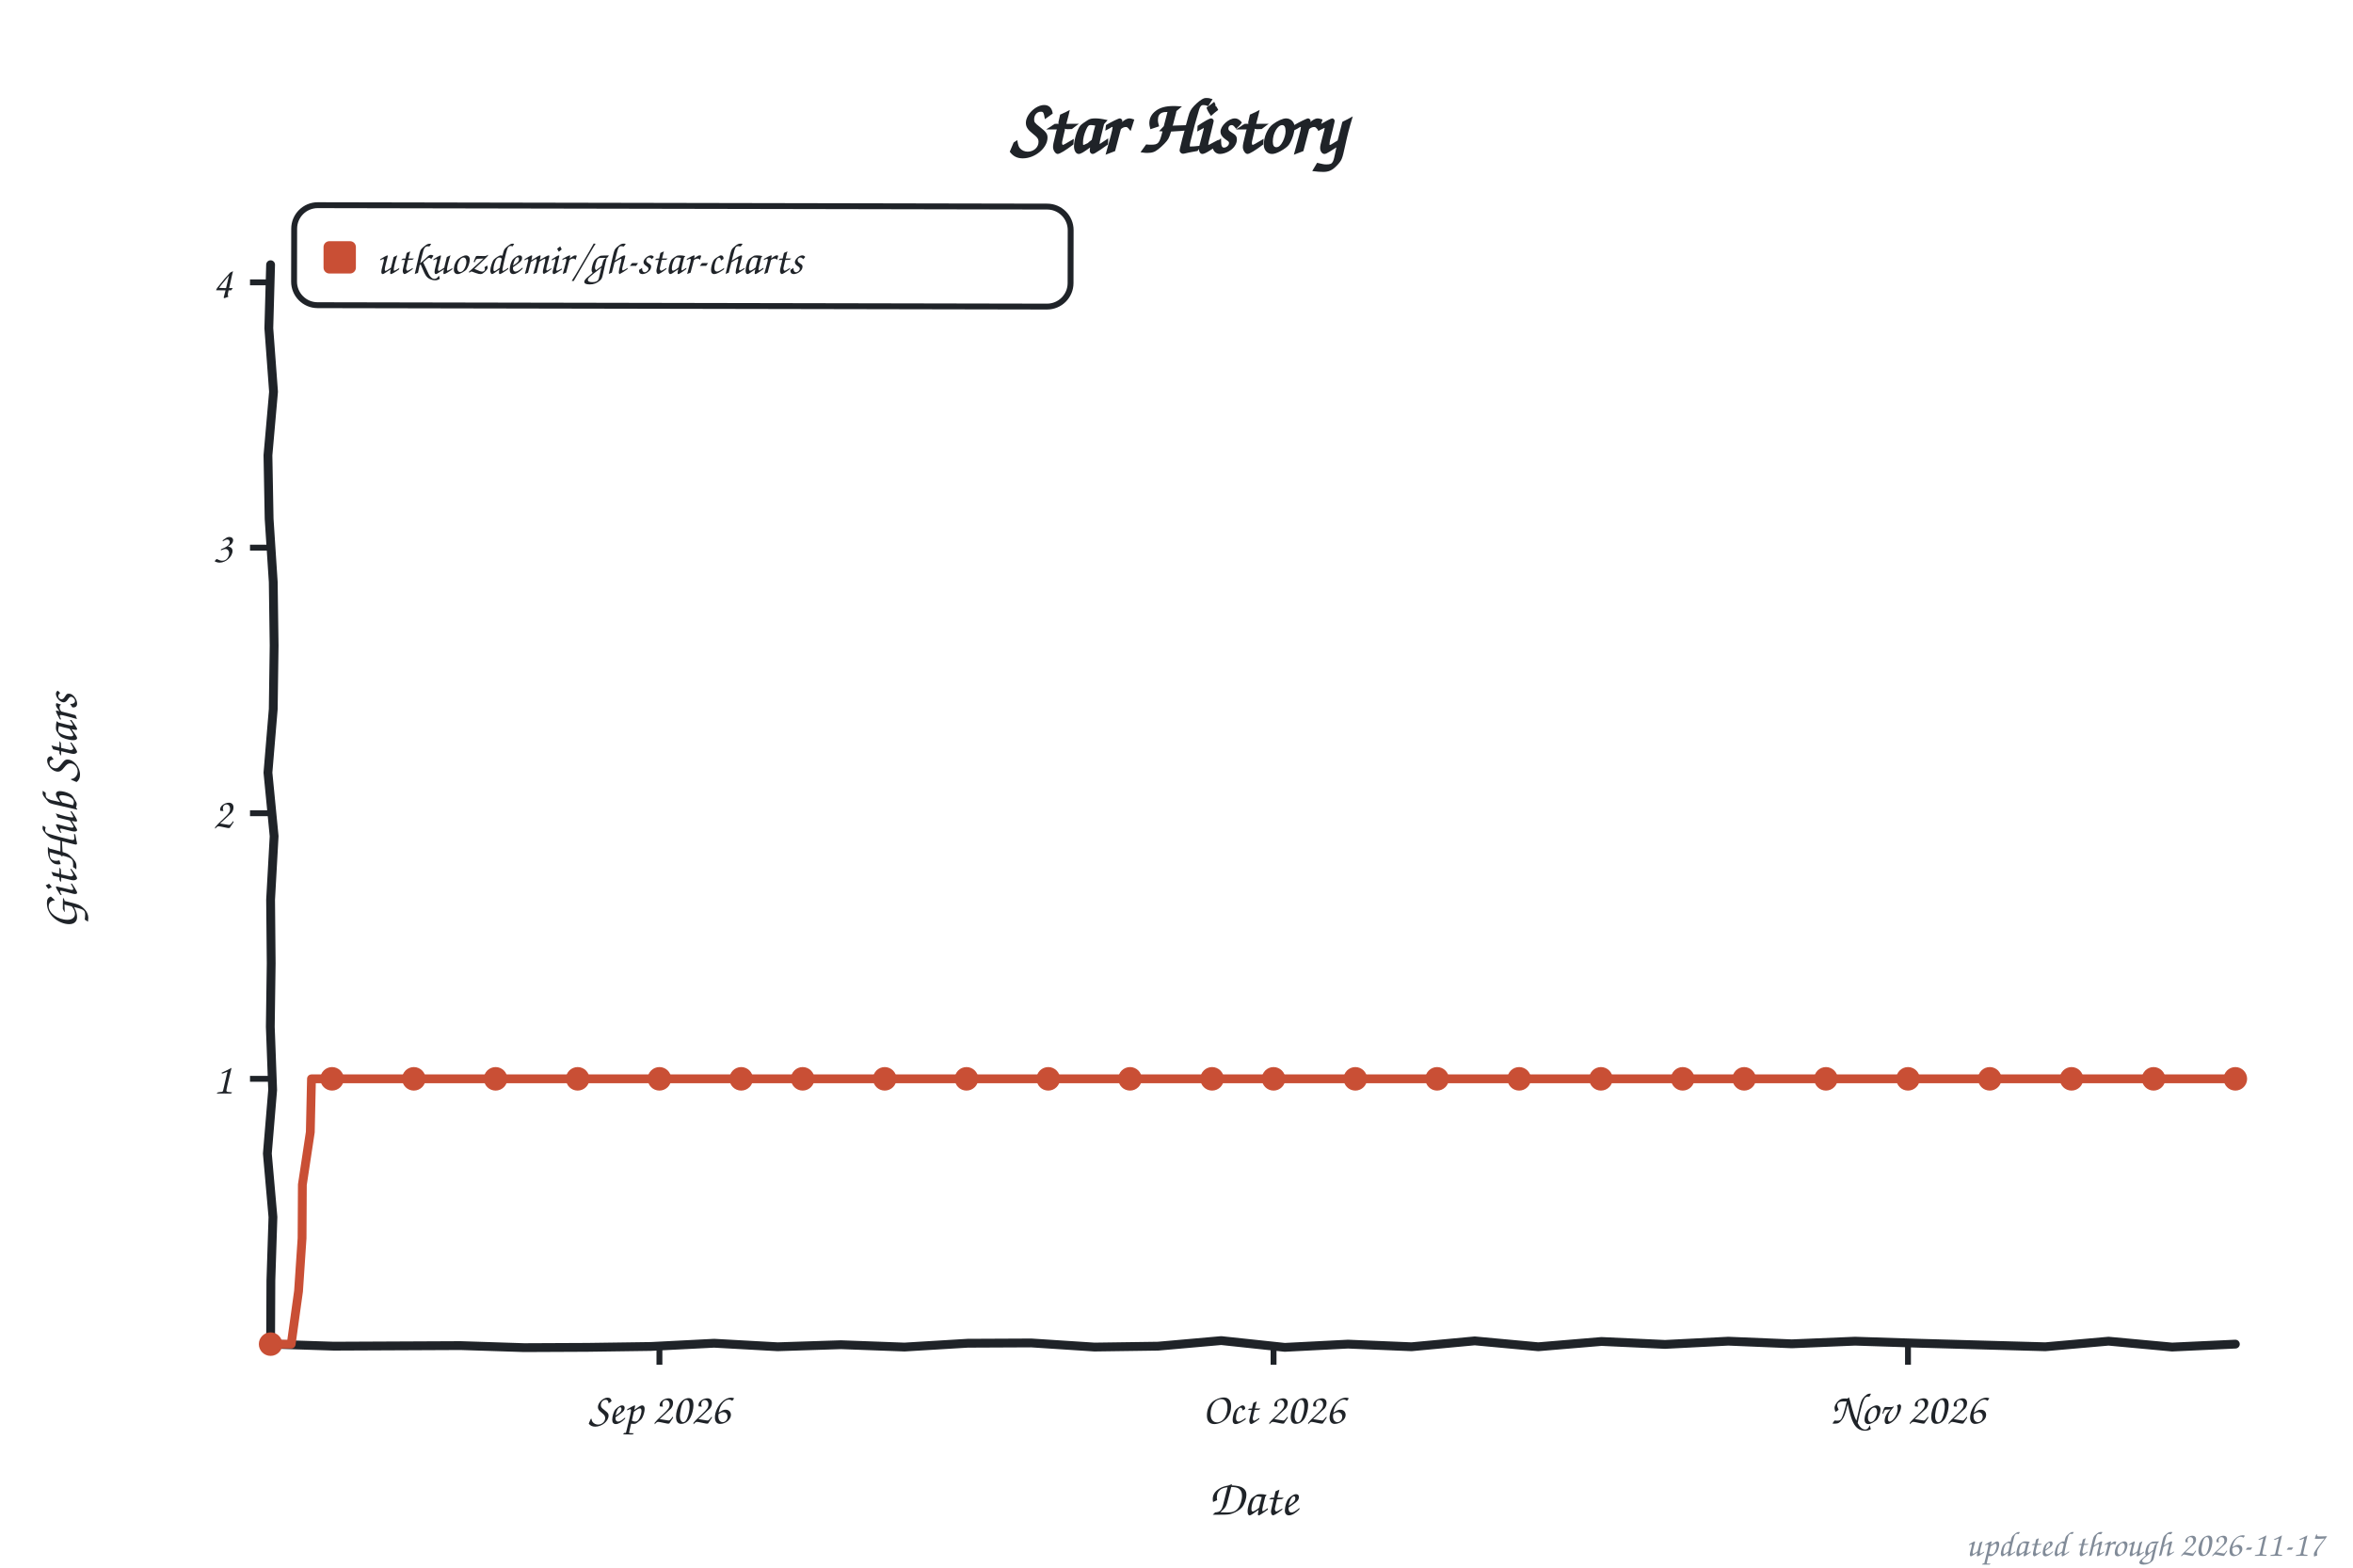
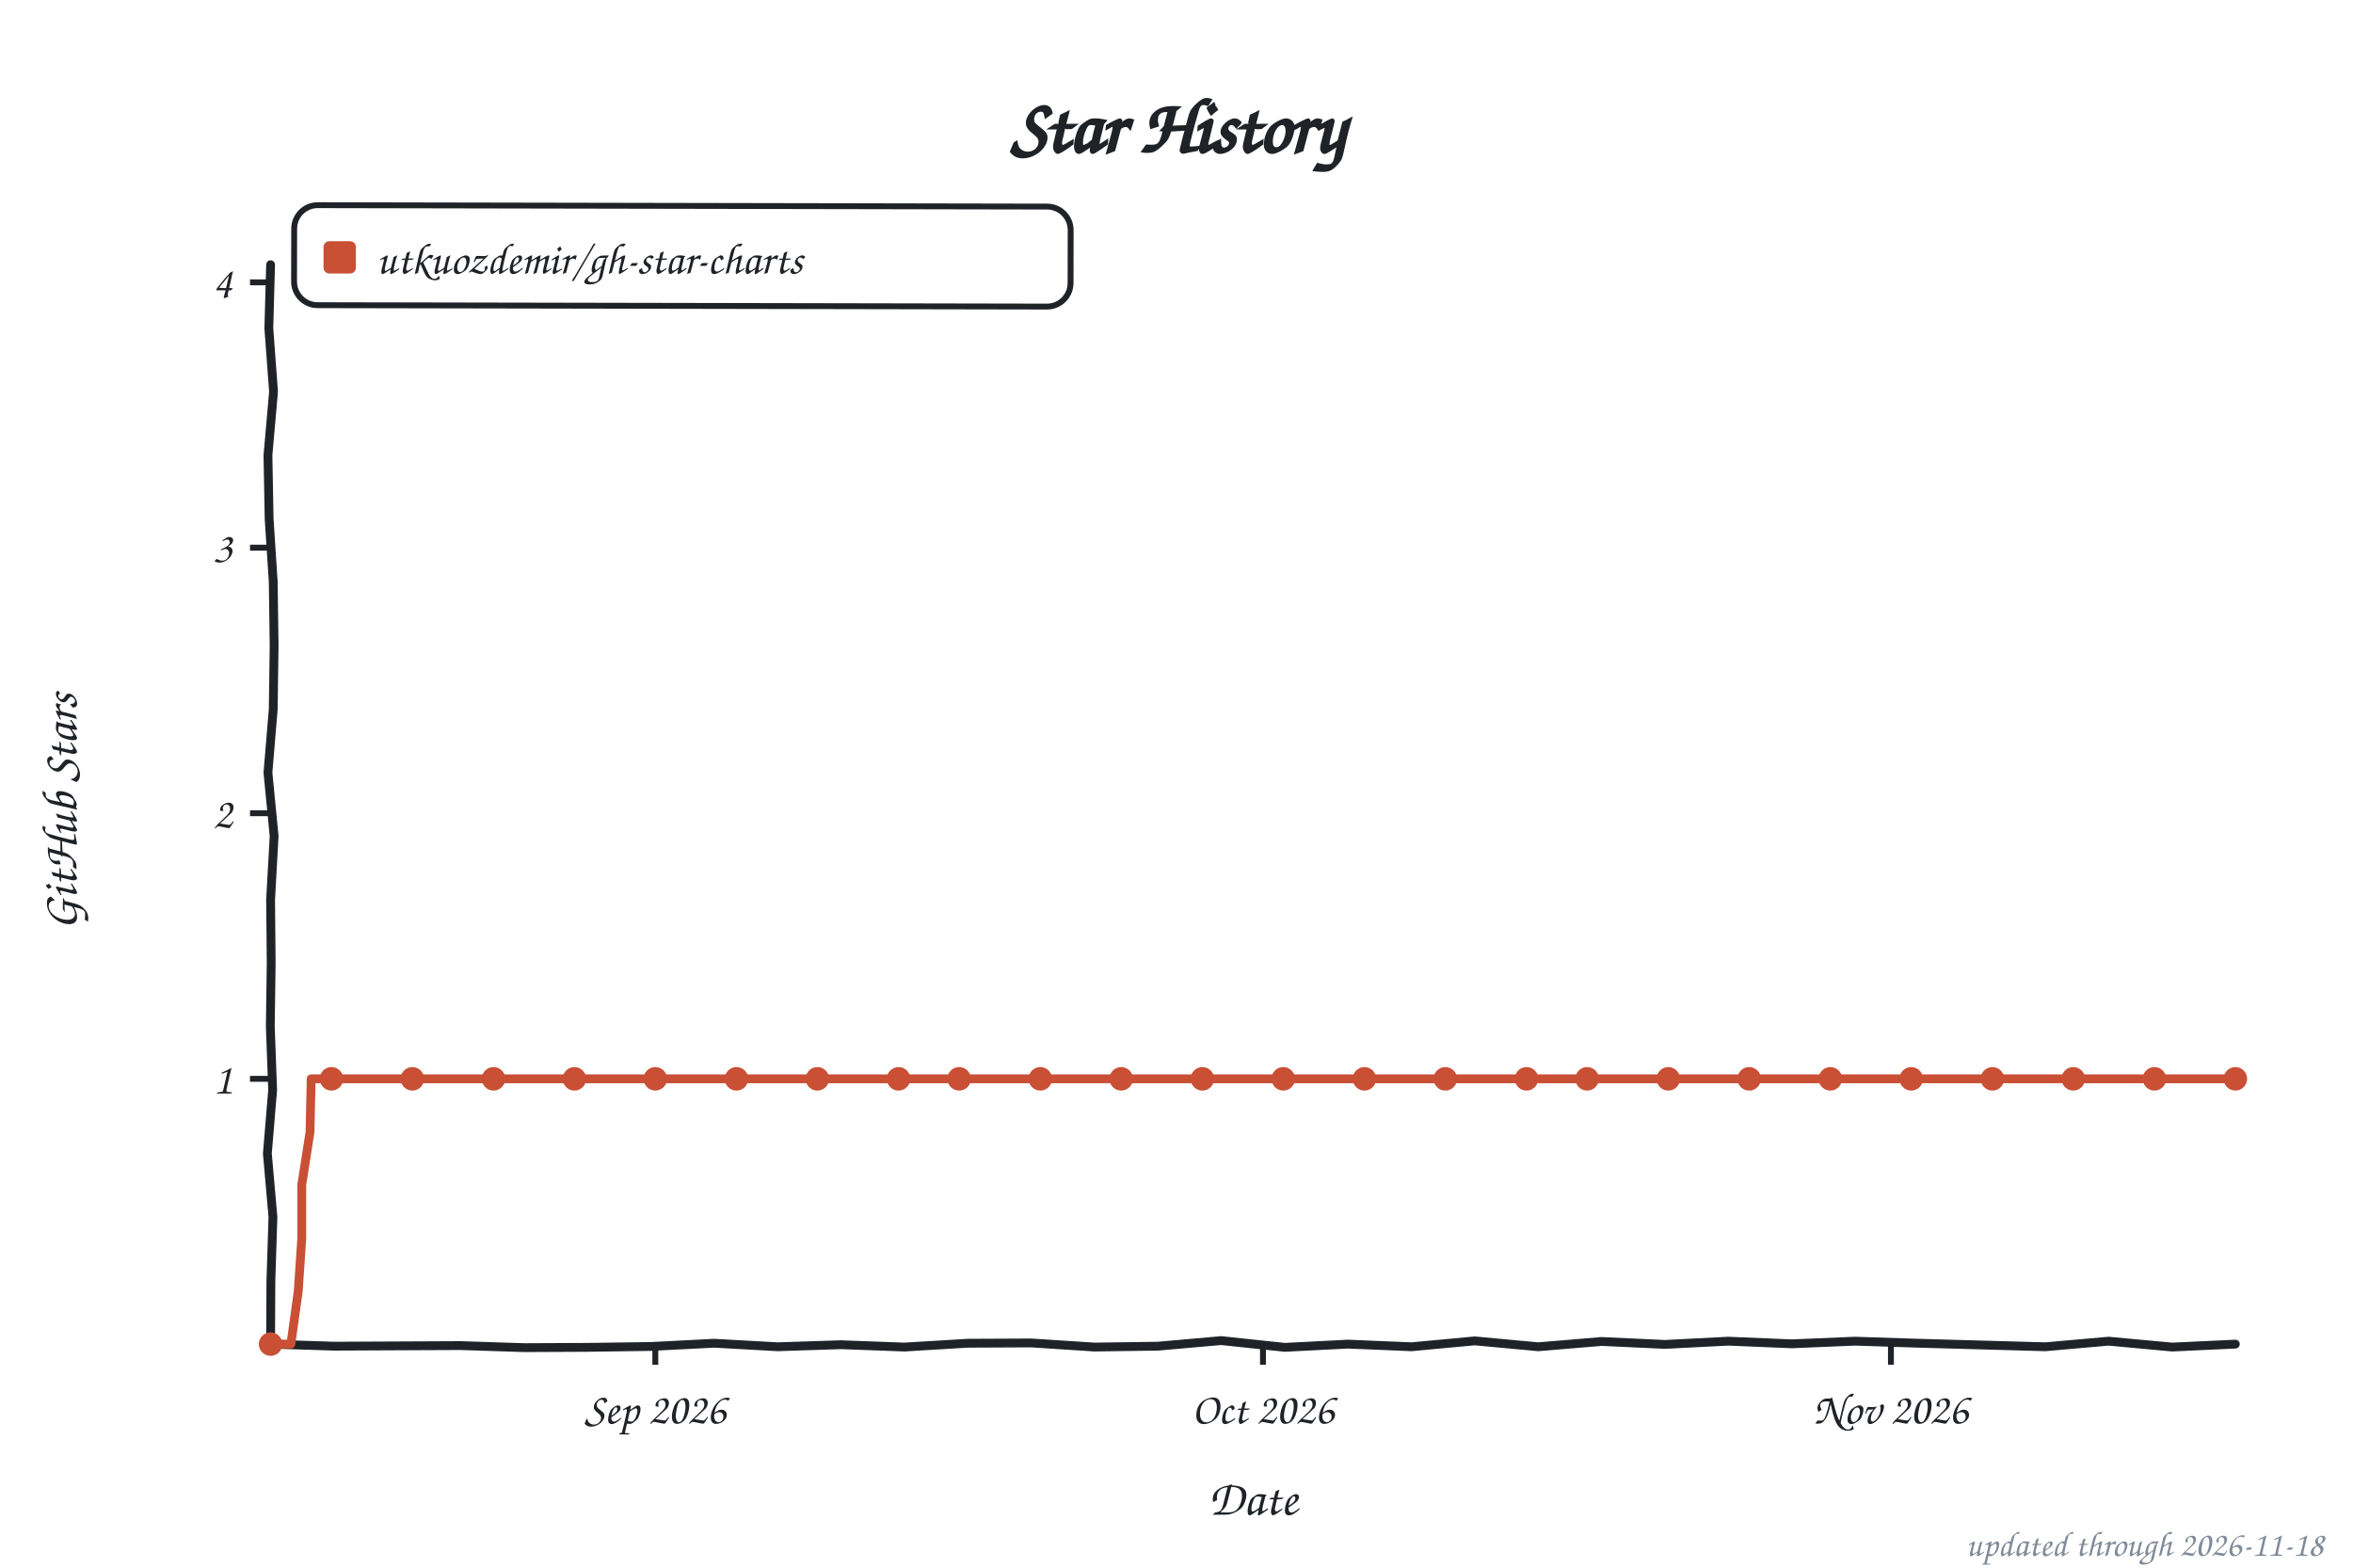
<svg xmlns="http://www.w3.org/2000/svg" width="800" height="533" viewBox="0 0 800 533" role="img" aria-label="Star history of utkuozdemir/gh-star-charts">
  <style>text{font-family:"Comic Sans MS","Chalkboard SE","Comic Neue","Marker Felt",cursive}</style>
  <text x="400" y="52" font-size="26" font-weight="bold" text-anchor="middle" fill="#1f2328">Star History</text>
  <rect x="100" y="70" width="264" height="34" rx="8" fill="none" stroke="#1f2328" stroke-width="2" transform="rotate(0.11 232 87)" />
  <rect x="110" y="82" width="11" height="11" rx="2" fill="#c94f35" />
  <text x="128" y="93" font-size="15" fill="#1f2328" textLength="225" lengthAdjust="spacingAndGlyphs">utkuozdemir/gh-star-charts</text>
  <line x1="85" y1="366.8" x2="92" y2="366.8" stroke="#1f2328" stroke-width="2" />
  <text x="79" y="371.8" font-size="15" text-anchor="end" fill="#1f2328">1</text>
  <line x1="85" y1="276.5" x2="92" y2="276.5" stroke="#1f2328" stroke-width="2" />
  <text x="79" y="281.5" font-size="15" text-anchor="end" fill="#1f2328">2</text>
  <line x1="85" y1="186.2" x2="92" y2="186.2" stroke="#1f2328" stroke-width="2" />
  <text x="79" y="191.2" font-size="15" text-anchor="end" fill="#1f2328">3</text>
  <line x1="85" y1="96.0" x2="92" y2="96.0" stroke="#1f2328" stroke-width="2" />
  <text x="79" y="101.0" font-size="15" text-anchor="end" fill="#1f2328">4</text>
-   <line x1="224.2" y1="457" x2="224.2" y2="464" stroke="#1f2328" stroke-width="2" />
-   <text x="224.2" y="484" font-size="15" text-anchor="middle" fill="#1f2328">Sep 2026</text>
-   <line x1="433.0" y1="457" x2="433.0" y2="464" stroke="#1f2328" stroke-width="2" />
-   <text x="433.0" y="484" font-size="15" text-anchor="middle" fill="#1f2328">Oct 2026</text>
-   <line x1="648.7" y1="457" x2="648.7" y2="464" stroke="#1f2328" stroke-width="2" />
-   <text x="648.7" y="484" font-size="15" text-anchor="middle" fill="#1f2328">Nov 2026</text>
+   <line x1="222.8" y1="457" x2="222.8" y2="464" stroke="#1f2328" stroke-width="2" />
+   <text x="222.8" y="484" font-size="15" text-anchor="middle" fill="#1f2328">Sep 2026</text>
+   <line x1="429.4" y1="457" x2="429.4" y2="464" stroke="#1f2328" stroke-width="2" />
+   <text x="429.4" y="484" font-size="15" text-anchor="middle" fill="#1f2328">Oct 2026</text>
+   <line x1="642.9" y1="457" x2="642.9" y2="464" stroke="#1f2328" stroke-width="2" />
+   <text x="642.9" y="484" font-size="15" text-anchor="middle" fill="#1f2328">Nov 2026</text>
  <text x="426" y="515" font-size="17" text-anchor="middle" fill="#1f2328">Date</text>
  <text x="26" y="276" font-size="17" text-anchor="middle" fill="#1f2328" transform="rotate(-90 26 276)">GitHub Stars</text>
  <path d="M 92.0,90.0 L 91.4,111.6 L 93.0,133.2 L 91.1,154.8 L 91.5,176.4 L 92.9,197.9 L 93.2,219.5 L 92.9,241.1 L 91.1,262.7 L 93.2,284.3 L 92.0,305.9 L 92.2,327.5 L 91.9,349.1 L 92.7,370.6 L 90.9,392.2 L 92.8,413.8 L 92.1,435.4 L 92.0,457.0 L 113.5,457.7 L 135.1,457.6 L 156.6,457.5 L 178.2,458.2 L 199.7,458.1 L 221.3,457.8 L 242.8,456.7 L 264.4,457.9 L 285.9,457.2 L 307.5,458.0 L 329.0,456.7 L 350.6,456.6 L 372.1,458.0 L 393.7,457.7 L 415.2,455.8 L 436.8,458.1 L 458.3,457.0 L 479.9,457.9 L 501.4,455.9 L 523.0,457.9 L 544.5,456.1 L 566.1,457.1 L 587.6,456.0 L 609.2,456.9 L 630.7,456.0 L 652.3,456.7 L 673.8,457.3 L 695.4,457.9 L 716.9,456.0 L 738.5,458.0 L 760.0,457.0" fill="none" stroke="#1f2328" stroke-width="3" stroke-linecap="round" stroke-linejoin="round" />
-   <path d="M 92.0,457.0 L 99.0,457.0 L 101.5,439.0 L 102.7,421.0 L 102.8,402.8 L 105.5,384.9 L 105.9,366.8 L 112.9,366.8 L 119.8,366.8 L 126.8,366.8 L 133.8,366.8 L 140.7,366.8 L 147.7,366.8 L 154.6,366.8 L 161.6,366.8 L 168.5,366.8 L 175.5,366.8 L 182.5,366.8 L 189.4,366.8 L 196.4,366.8 L 203.3,366.8 L 210.3,366.8 L 217.2,366.8 L 224.2,366.8 L 231.2,366.8 L 238.1,366.8 L 245.1,366.8 L 252.0,366.8 L 259.0,366.8 L 266.0,366.8 L 272.9,366.8 L 279.9,366.8 L 286.8,366.8 L 293.8,366.8 L 300.8,366.8 L 307.7,366.8 L 314.7,366.8 L 321.6,366.8 L 328.6,366.8 L 335.5,366.8 L 342.5,366.8 L 349.5,366.8 L 356.4,366.8 L 363.4,366.8 L 370.3,366.8 L 377.3,366.8 L 384.2,366.8 L 391.2,366.8 L 398.2,366.8 L 405.1,366.8 L 412.1,366.8 L 419.0,366.8 L 426.0,366.8 L 433.0,366.8 L 439.9,366.8 L 446.9,366.8 L 453.8,366.8 L 460.8,366.8 L 467.8,366.8 L 474.7,366.8 L 481.7,366.8 L 488.6,366.8 L 495.6,366.8 L 502.5,366.8 L 509.5,366.8 L 516.5,366.8 L 523.4,366.8 L 530.4,366.8 L 537.3,366.8 L 544.3,366.8 L 551.2,366.8 L 558.2,366.8 L 565.2,366.8 L 572.1,366.8 L 579.1,366.8 L 586.0,366.8 L 593.0,366.8 L 600.0,366.8 L 606.9,366.8 L 613.9,366.8 L 620.8,366.8 L 627.8,366.8 L 634.8,366.8 L 641.7,366.8 L 648.7,366.8 L 655.6,366.8 L 662.6,366.8 L 669.5,366.8 L 676.5,366.8 L 683.5,366.8 L 690.4,366.8 L 697.4,366.8 L 704.3,366.8 L 711.3,366.8 L 718.2,366.8 L 725.2,366.8 L 732.2,366.8 L 739.1,366.8 L 746.1,366.8 L 753.0,366.8 L 760.0,366.8" fill="none" stroke="#c94f35" stroke-width="3" stroke-linecap="round" stroke-linejoin="round" />
+   <path d="M 92.0,457.0 L 98.9,457.0 L 101.4,439.0 L 102.6,421.0 L 102.6,402.8 L 105.4,384.9 L 105.8,366.8 L 112.7,366.8 L 119.5,366.8 L 126.4,366.8 L 133.3,366.8 L 140.2,366.8 L 147.1,366.8 L 154.0,366.8 L 160.9,366.8 L 167.8,366.8 L 174.6,366.8 L 181.5,366.8 L 188.4,366.8 L 195.3,366.8 L 202.2,366.8 L 209.1,366.8 L 216.0,366.8 L 222.8,366.8 L 229.7,366.8 L 236.6,366.8 L 243.5,366.8 L 250.4,366.8 L 257.3,366.8 L 264.2,366.8 L 271.1,366.8 L 277.9,366.8 L 284.8,366.8 L 291.7,366.8 L 298.6,366.8 L 305.5,366.8 L 312.4,366.8 L 319.3,366.8 L 326.1,366.8 L 333.0,366.8 L 339.9,366.8 L 346.8,366.8 L 353.7,366.8 L 360.6,366.8 L 367.5,366.8 L 374.4,366.8 L 381.2,366.8 L 388.1,366.8 L 395.0,366.8 L 401.9,366.8 L 408.8,366.8 L 415.7,366.8 L 422.6,366.8 L 429.4,366.8 L 436.3,366.8 L 443.2,366.8 L 450.1,366.8 L 457.0,366.8 L 463.9,366.8 L 470.8,366.8 L 477.6,366.8 L 484.5,366.8 L 491.4,366.8 L 498.3,366.8 L 505.2,366.8 L 512.1,366.8 L 519.0,366.8 L 525.9,366.8 L 532.7,366.8 L 539.6,366.8 L 546.5,366.8 L 553.4,366.8 L 560.3,366.8 L 567.2,366.8 L 574.1,366.8 L 580.9,366.8 L 587.8,366.8 L 594.7,366.8 L 601.6,366.8 L 608.5,366.8 L 615.4,366.8 L 622.3,366.8 L 629.2,366.8 L 636.0,366.8 L 642.9,366.8 L 649.8,366.8 L 656.7,366.8 L 663.6,366.8 L 670.5,366.8 L 677.4,366.8 L 684.2,366.8 L 691.1,366.8 L 698.0,366.8 L 704.9,366.8 L 711.8,366.8 L 718.7,366.8 L 725.6,366.8 L 732.5,366.8 L 739.3,366.8 L 746.2,366.8 L 753.1,366.8 L 760.0,366.8" fill="none" stroke="#c94f35" stroke-width="3" stroke-linecap="round" stroke-linejoin="round" />
  <circle cx="92.0" cy="457.0" r="4" fill="#c94f35" />
-   <circle cx="112.9" cy="366.8" r="4" fill="#c94f35" />
-   <circle cx="140.7" cy="366.8" r="4" fill="#c94f35" />
-   <circle cx="168.5" cy="366.8" r="4" fill="#c94f35" />
-   <circle cx="196.4" cy="366.8" r="4" fill="#c94f35" />
-   <circle cx="224.2" cy="366.8" r="4" fill="#c94f35" />
-   <circle cx="252.0" cy="366.8" r="4" fill="#c94f35" />
-   <circle cx="272.9" cy="366.8" r="4" fill="#c94f35" />
-   <circle cx="300.8" cy="366.8" r="4" fill="#c94f35" />
-   <circle cx="328.6" cy="366.8" r="4" fill="#c94f35" />
-   <circle cx="356.4" cy="366.8" r="4" fill="#c94f35" />
-   <circle cx="384.2" cy="366.8" r="4" fill="#c94f35" />
-   <circle cx="412.1" cy="366.8" r="4" fill="#c94f35" />
-   <circle cx="433.0" cy="366.8" r="4" fill="#c94f35" />
-   <circle cx="460.8" cy="366.8" r="4" fill="#c94f35" />
-   <circle cx="488.6" cy="366.8" r="4" fill="#c94f35" />
-   <circle cx="516.5" cy="366.8" r="4" fill="#c94f35" />
-   <circle cx="544.3" cy="366.8" r="4" fill="#c94f35" />
-   <circle cx="572.1" cy="366.8" r="4" fill="#c94f35" />
-   <circle cx="593.0" cy="366.8" r="4" fill="#c94f35" />
-   <circle cx="620.8" cy="366.8" r="4" fill="#c94f35" />
-   <circle cx="648.7" cy="366.8" r="4" fill="#c94f35" />
-   <circle cx="676.5" cy="366.8" r="4" fill="#c94f35" />
-   <circle cx="704.3" cy="366.8" r="4" fill="#c94f35" />
-   <circle cx="732.2" cy="366.8" r="4" fill="#c94f35" />
+   <circle cx="112.7" cy="366.8" r="4" fill="#c94f35" />
+   <circle cx="140.2" cy="366.8" r="4" fill="#c94f35" />
+   <circle cx="167.8" cy="366.8" r="4" fill="#c94f35" />
+   <circle cx="195.3" cy="366.8" r="4" fill="#c94f35" />
+   <circle cx="222.8" cy="366.8" r="4" fill="#c94f35" />
+   <circle cx="250.4" cy="366.8" r="4" fill="#c94f35" />
+   <circle cx="277.9" cy="366.8" r="4" fill="#c94f35" />
+   <circle cx="305.5" cy="366.8" r="4" fill="#c94f35" />
+   <circle cx="326.1" cy="366.8" r="4" fill="#c94f35" />
+   <circle cx="353.7" cy="366.8" r="4" fill="#c94f35" />
+   <circle cx="381.2" cy="366.8" r="4" fill="#c94f35" />
+   <circle cx="408.8" cy="366.8" r="4" fill="#c94f35" />
+   <circle cx="436.3" cy="366.8" r="4" fill="#c94f35" />
+   <circle cx="463.9" cy="366.8" r="4" fill="#c94f35" />
+   <circle cx="491.4" cy="366.8" r="4" fill="#c94f35" />
+   <circle cx="519.0" cy="366.8" r="4" fill="#c94f35" />
+   <circle cx="539.6" cy="366.8" r="4" fill="#c94f35" />
+   <circle cx="567.2" cy="366.8" r="4" fill="#c94f35" />
+   <circle cx="594.7" cy="366.8" r="4" fill="#c94f35" />
+   <circle cx="622.3" cy="366.8" r="4" fill="#c94f35" />
+   <circle cx="649.8" cy="366.8" r="4" fill="#c94f35" />
+   <circle cx="677.4" cy="366.8" r="4" fill="#c94f35" />
+   <circle cx="704.9" cy="366.8" r="4" fill="#c94f35" />
+   <circle cx="732.5" cy="366.8" r="4" fill="#c94f35" />
  <circle cx="760.0" cy="366.8" r="4" fill="#c94f35" />
-   <text x="790" y="529" font-size="12" text-anchor="end" fill="#818b98">updated through 2026-11-17</text>
+   <text x="790" y="529" font-size="12" text-anchor="end" fill="#818b98">updated through 2026-11-18</text>
</svg>
